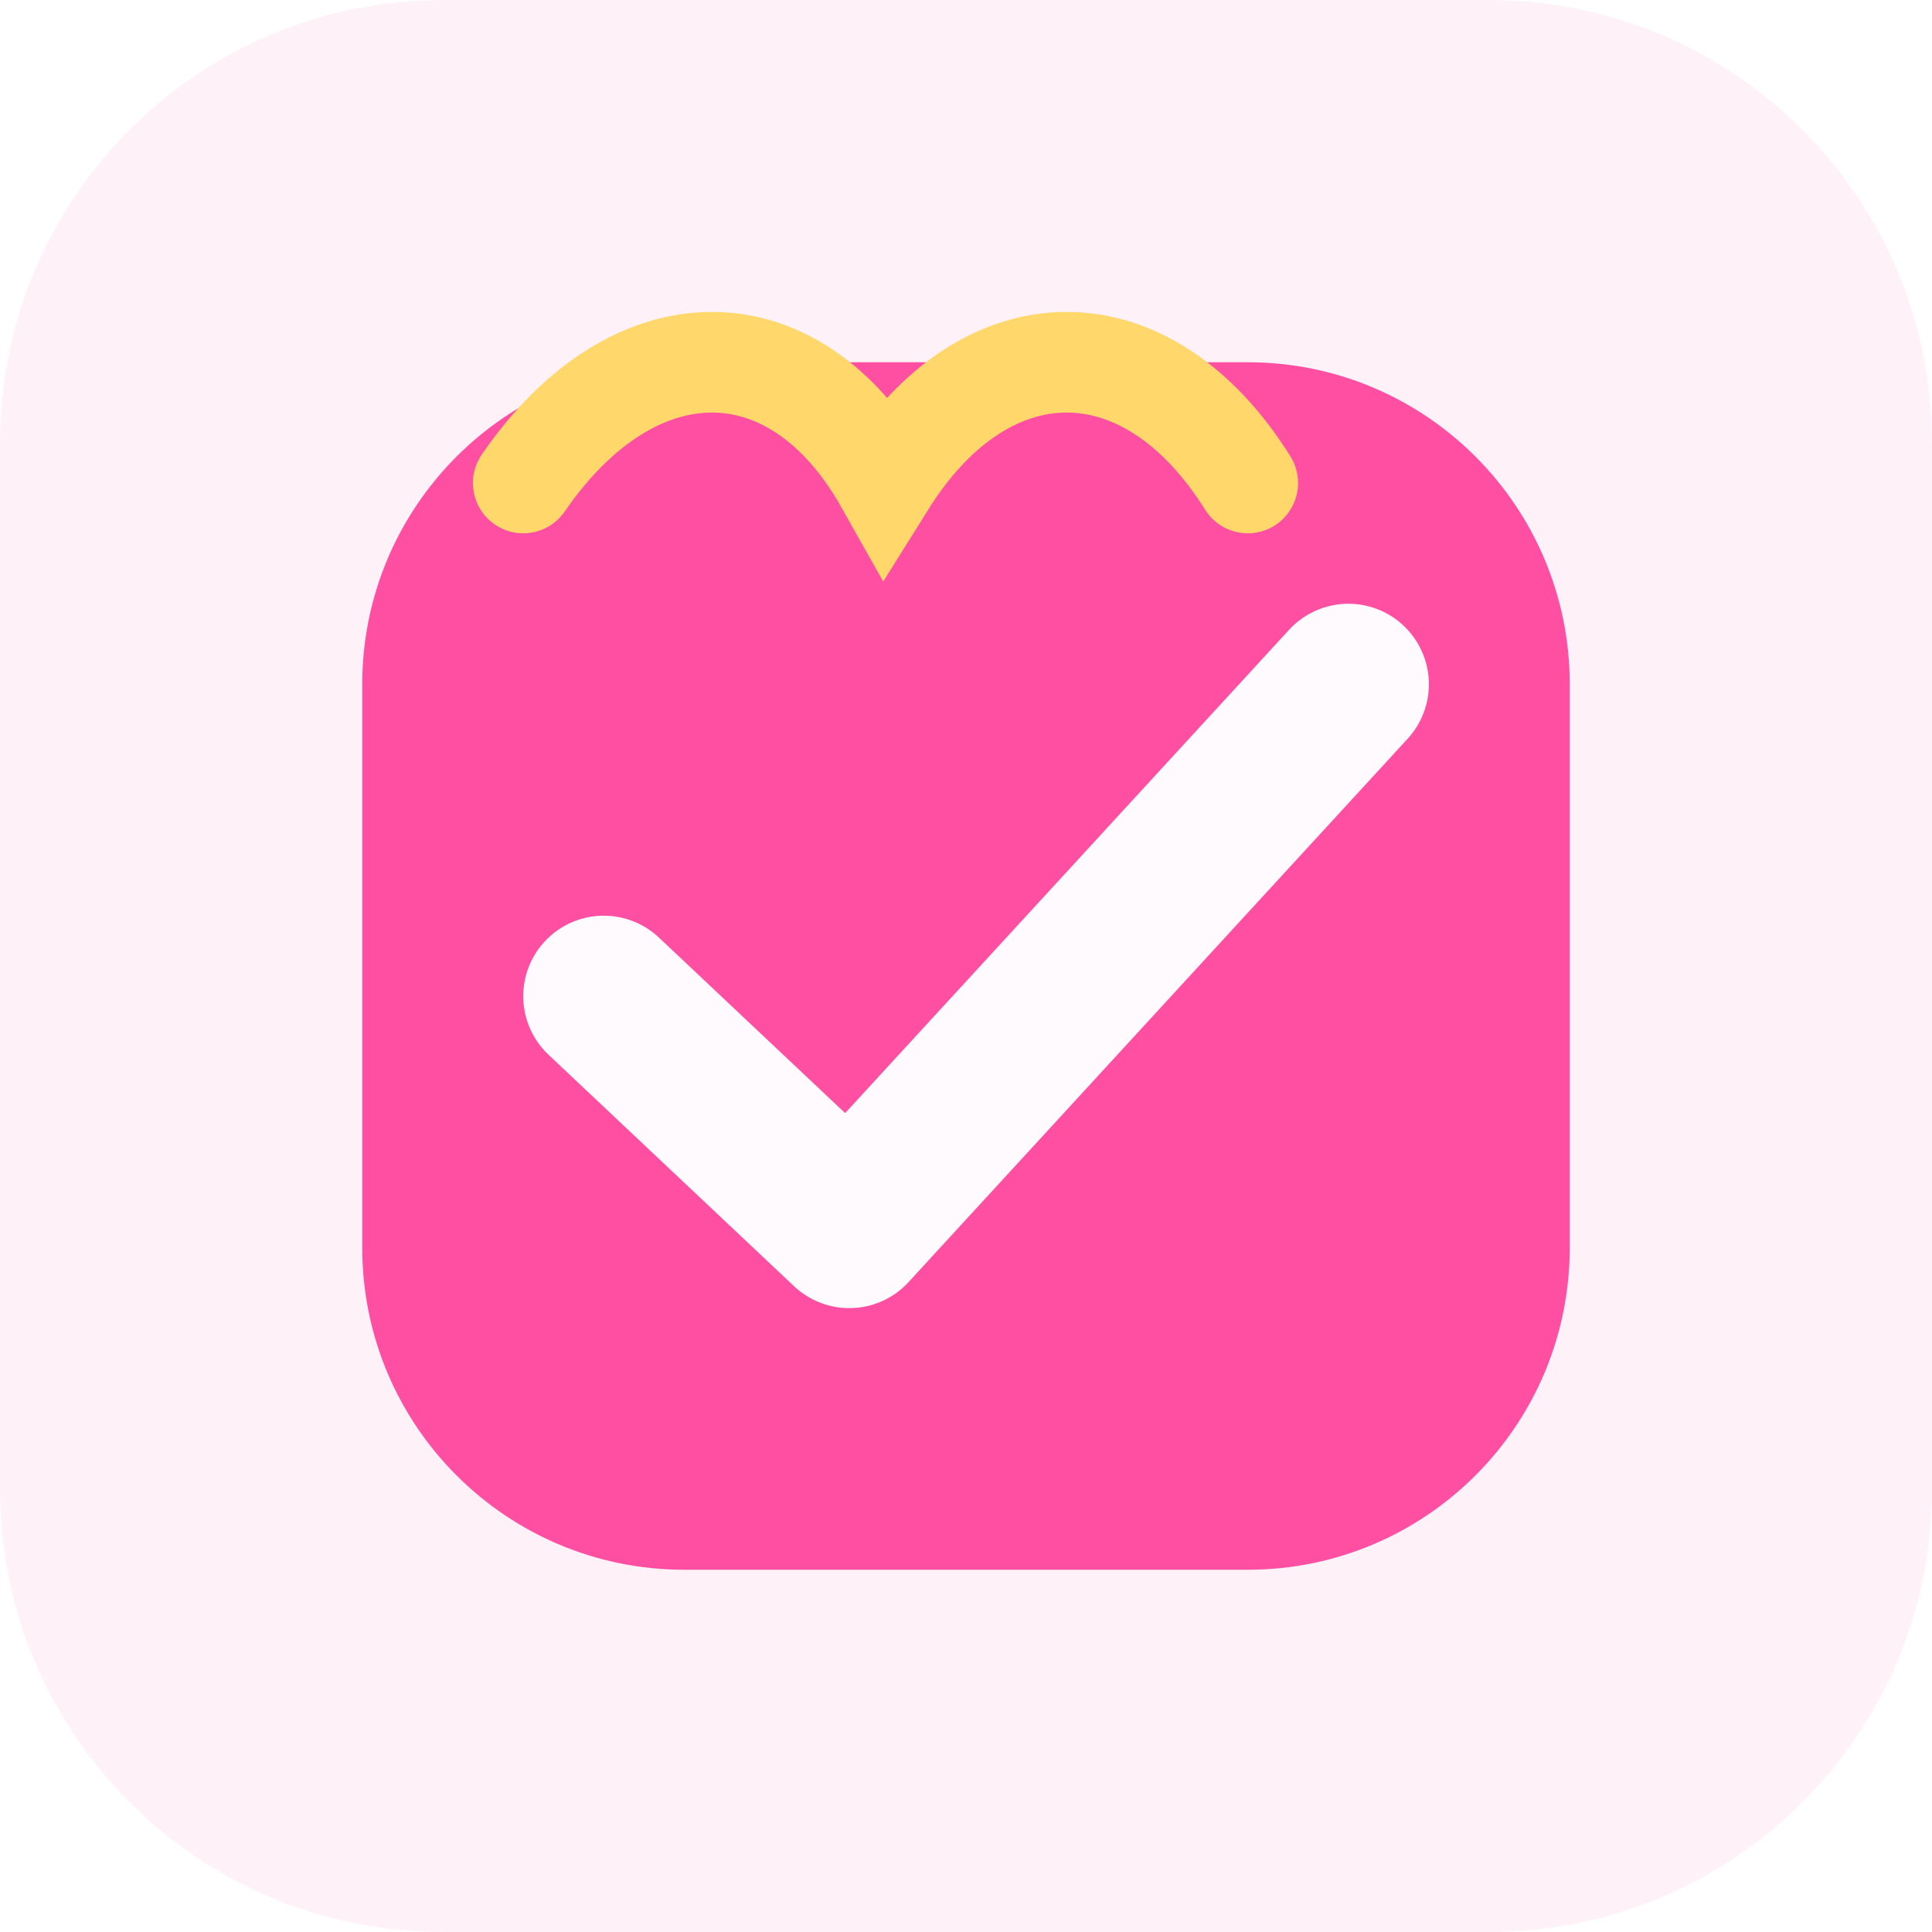
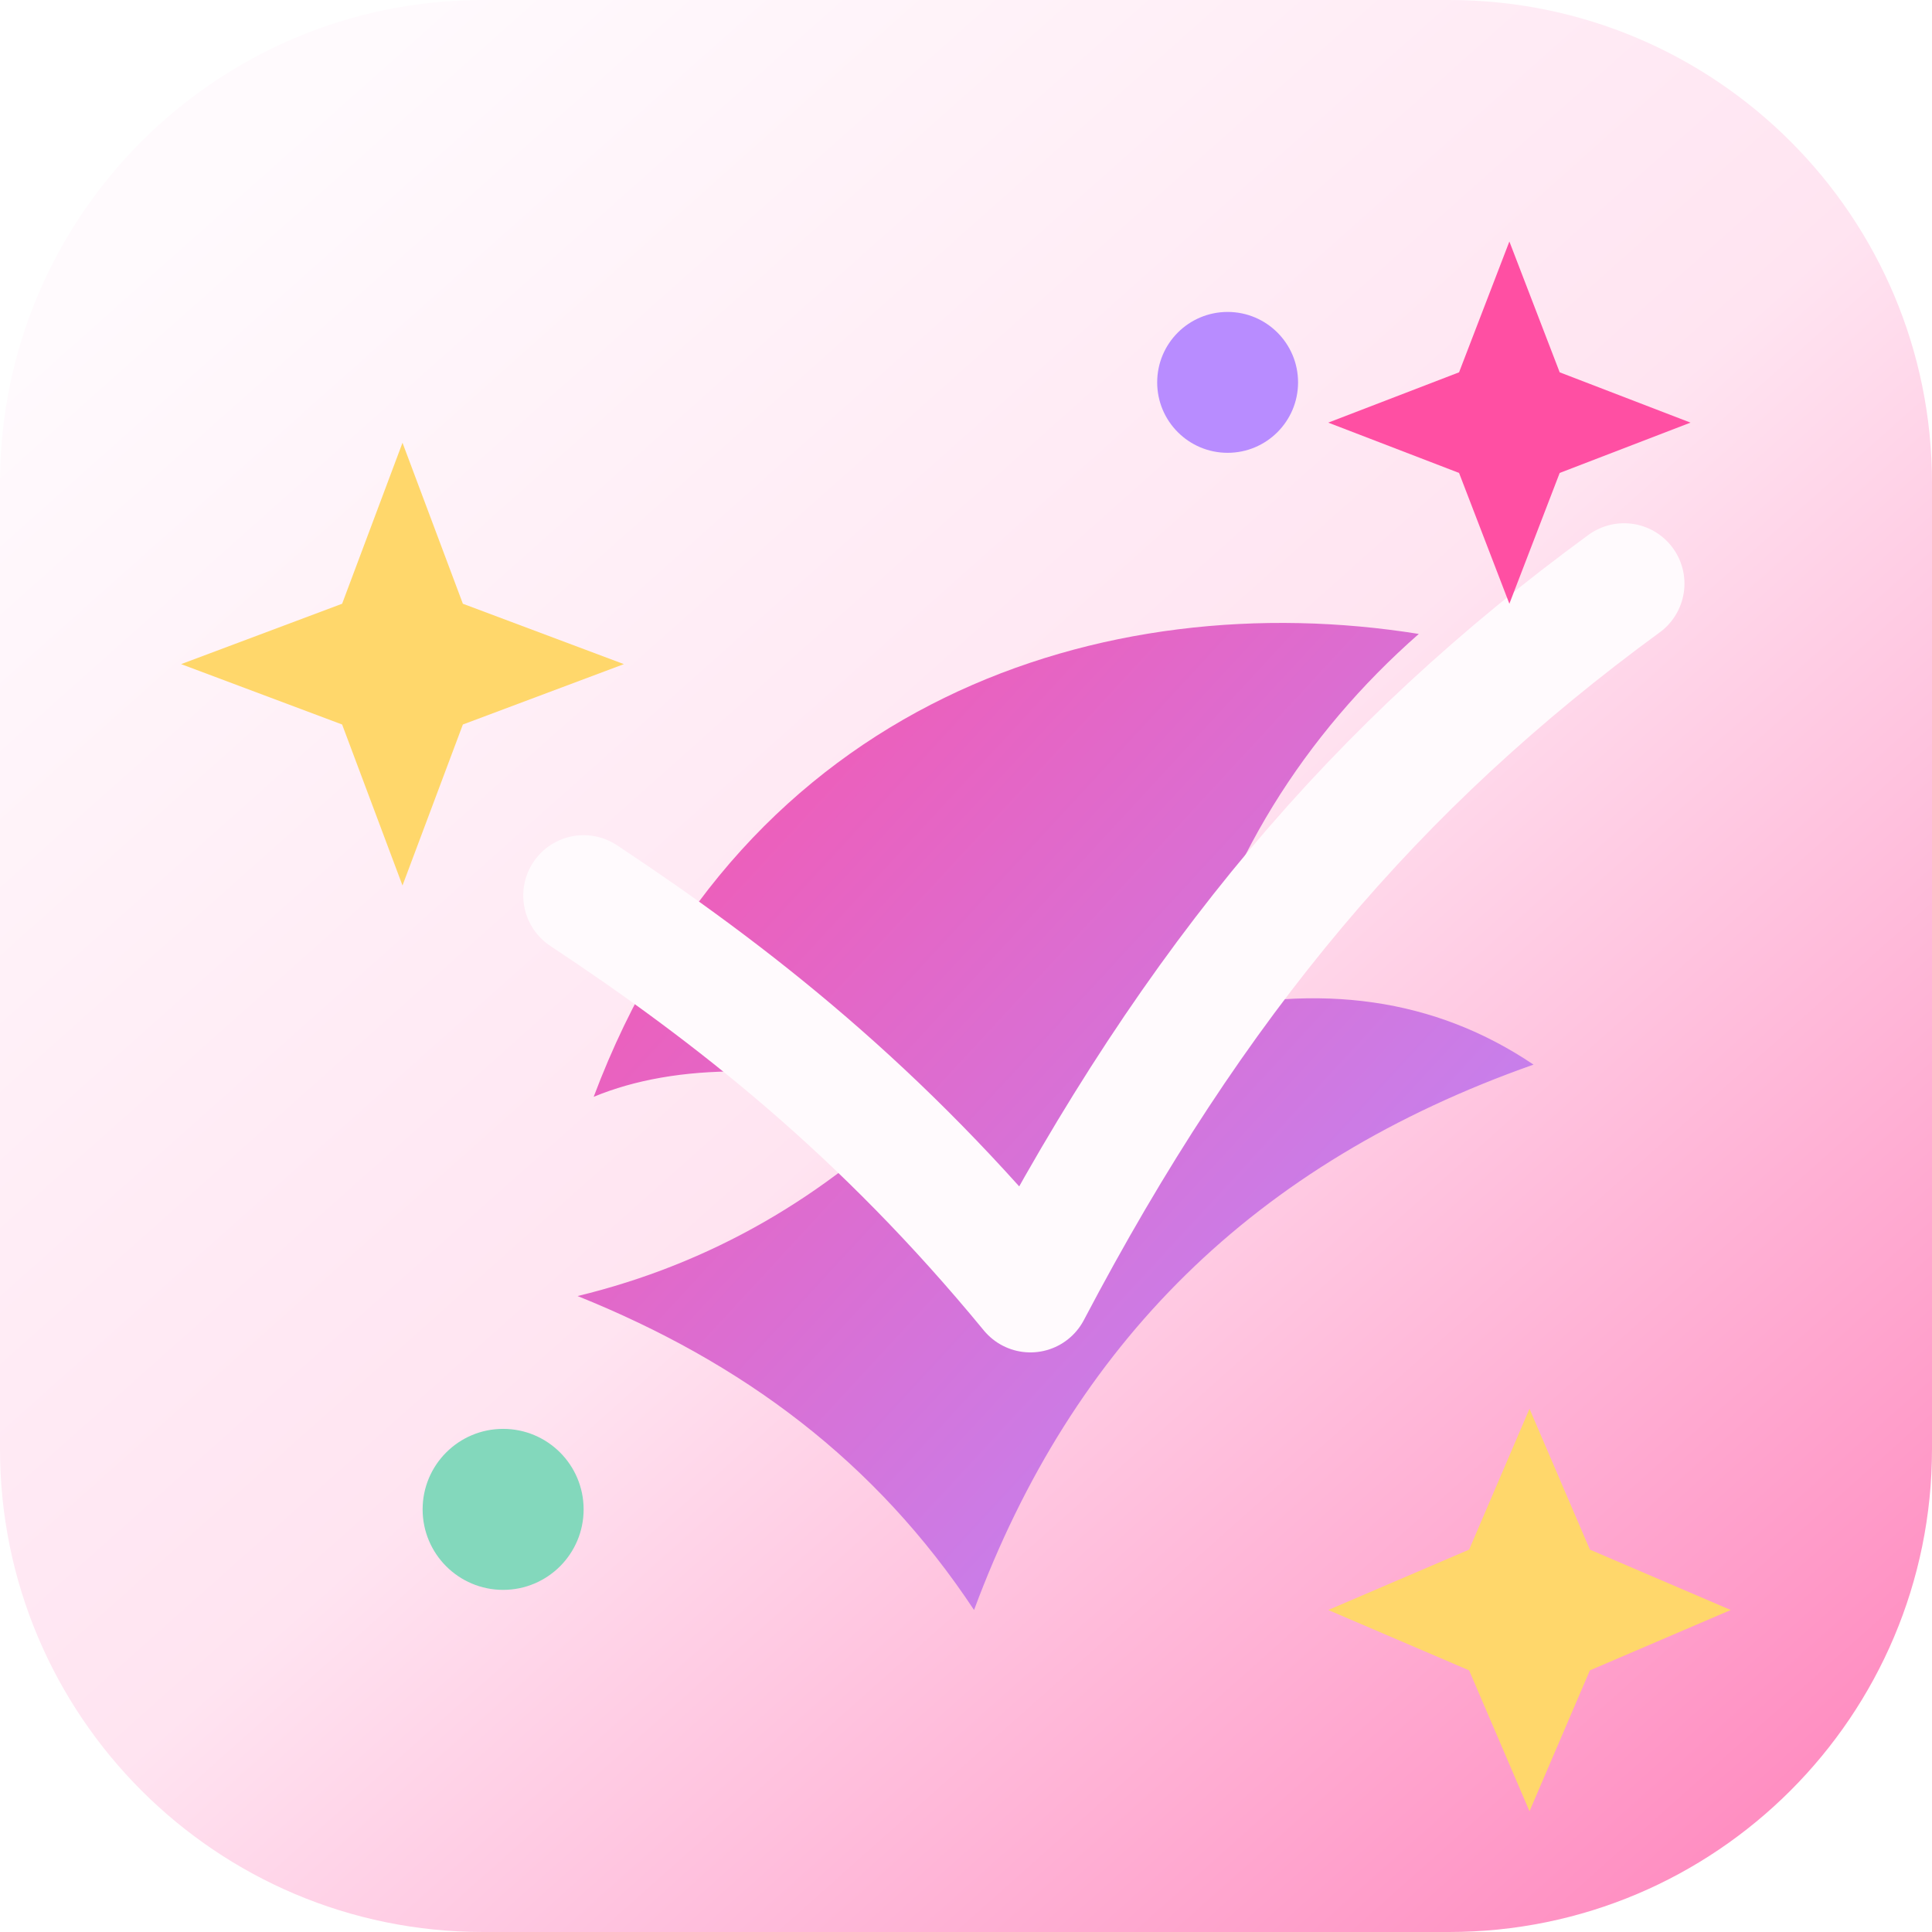
- <svg xmlns="http://www.w3.org/2000/svg" viewBox="0 0 96 96" role="img" aria-label="Pink habit tracker">
-   <rect width="96" height="96" rx="22" fill="#fff1f8" />
-   <rect x="18" y="18" width="60" height="60" rx="16" fill="#ff4fa3" />
-   <path d="M30 49.5 42.2 61 67 34" fill="none" stroke="#fffafd" stroke-width="8" stroke-linecap="round" stroke-linejoin="round" />
-   <path d="M26 24c5.5-8 13.5-8 18 0 5-8 13-8 18 0" fill="none" stroke="#ffd76b" stroke-width="5" stroke-linecap="round" />
+ <svg xmlns="http://www.w3.org/2000/svg" viewBox="0 0 96 96" role="img" aria-label="Shivani's Sparkle Streak logo">
+   <defs>
+     <linearGradient id="blush" x1="12" x2="86" y1="8" y2="91" gradientUnits="userSpaceOnUse">
+       <stop stop-color="#fffafd" />
+       <stop offset=".5" stop-color="#ffe4f1" />
+       <stop offset="1" stop-color="#ff8fc2" />
+     </linearGradient>
+     <linearGradient id="ribbon" x1="24" x2="76" y1="28" y2="76" gradientUnits="userSpaceOnUse">
+       <stop stop-color="#ff4fa3" />
+       <stop offset="1" stop-color="#b88cff" />
+     </linearGradient>
+   </defs>
+   <rect width="96" height="96" rx="24" fill="url(#blush)" />
+   <path d="M29.5 54.5c7.4-19.7 25.4-25.5 41-23-5.7 5-9.8 11.5-11.5 18.9 6.6-1.6 12.3-.8 17.2 2.5C62.3 57.8 53.3 66.8 48.4 80c-4.9-7.4-11.5-12.3-19.7-15.6 6.6-1.6 12.3-4.9 17.2-9.8-6.6-1.8-12.3-1.8-16.4-.1Z" fill="url(#ribbon)" />
+   <path d="M29 44.5c7.4 4.9 14.8 10.7 22.2 19.7C59.4 48.6 68.4 38 80.7 29" fill="none" stroke="#fffafd" stroke-width="6" stroke-linecap="round" stroke-linejoin="round" />
+   <path d="m20 22 3 8 8 3-8 3-3 8-3-8-8-3 8-3Z" fill="#ffd76b" />
+   <path d="m75 12 2.5 6.5L84 21l-6.5 2.5L75 30l-2.5-6.5L66 21l6.5-2.5Z" fill="#ff4fa3" />
+   <path d="m76 70 3 7 7 3-7 3-3 7-3-7-7-3 7-3Z" fill="#ffd76b" />
+   <circle cx="25" cy="75" r="4" fill="#83d8bc" />
+   <circle cx="61" cy="19" r="3.5" fill="#b88cff" />
</svg>
